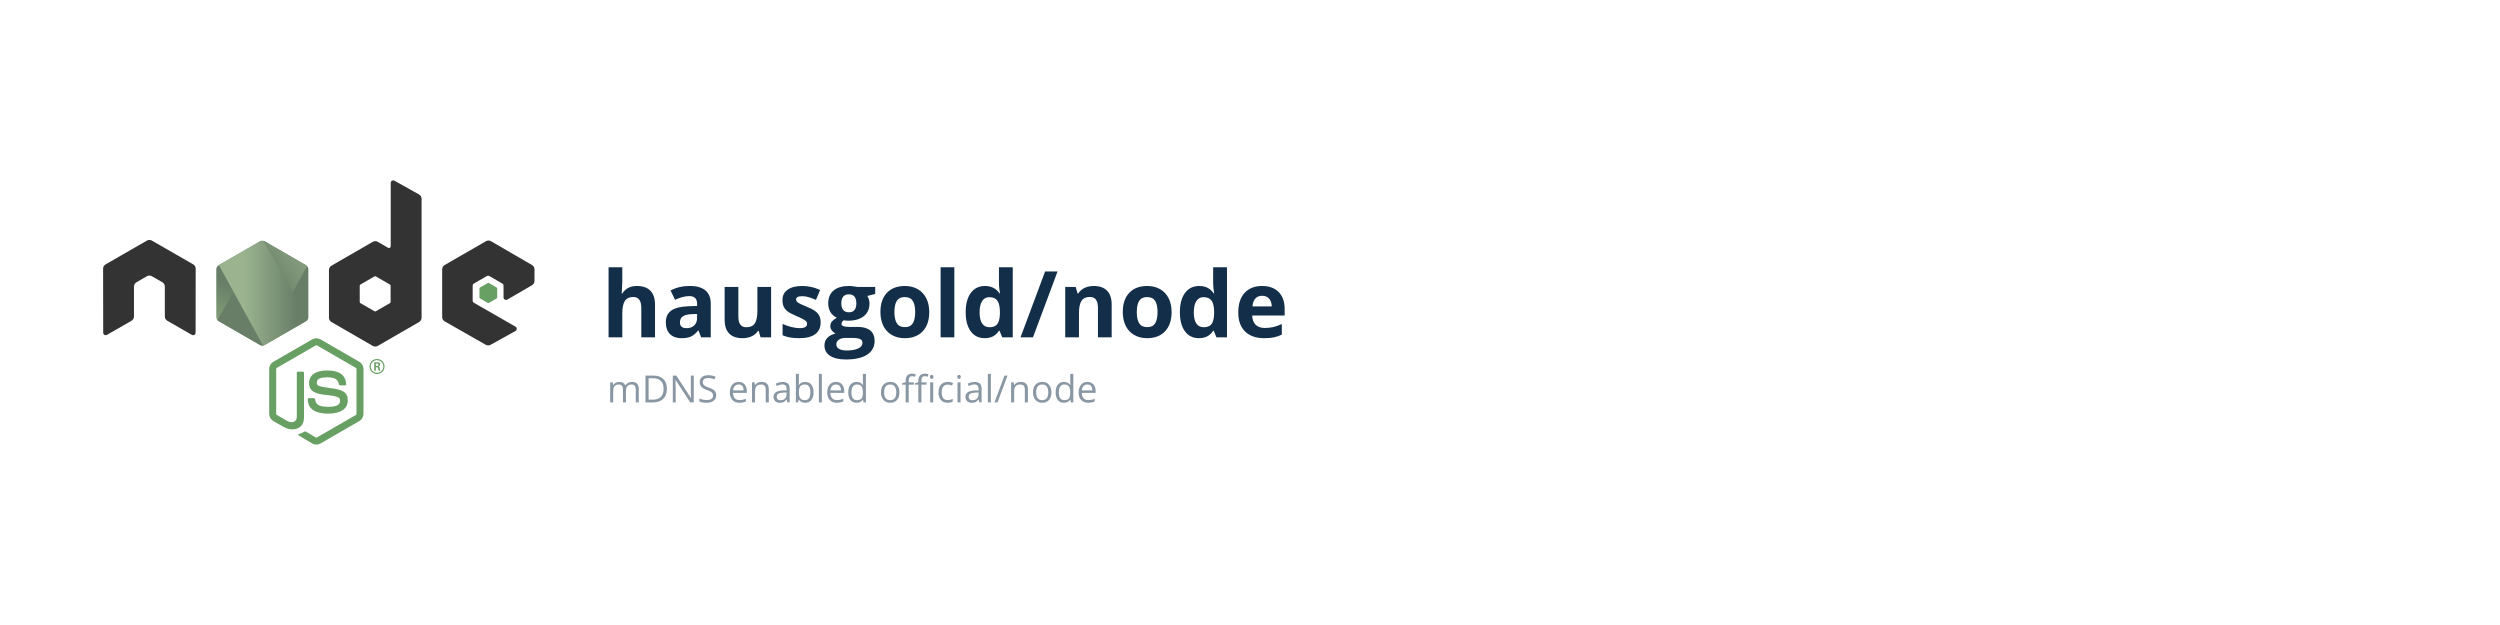
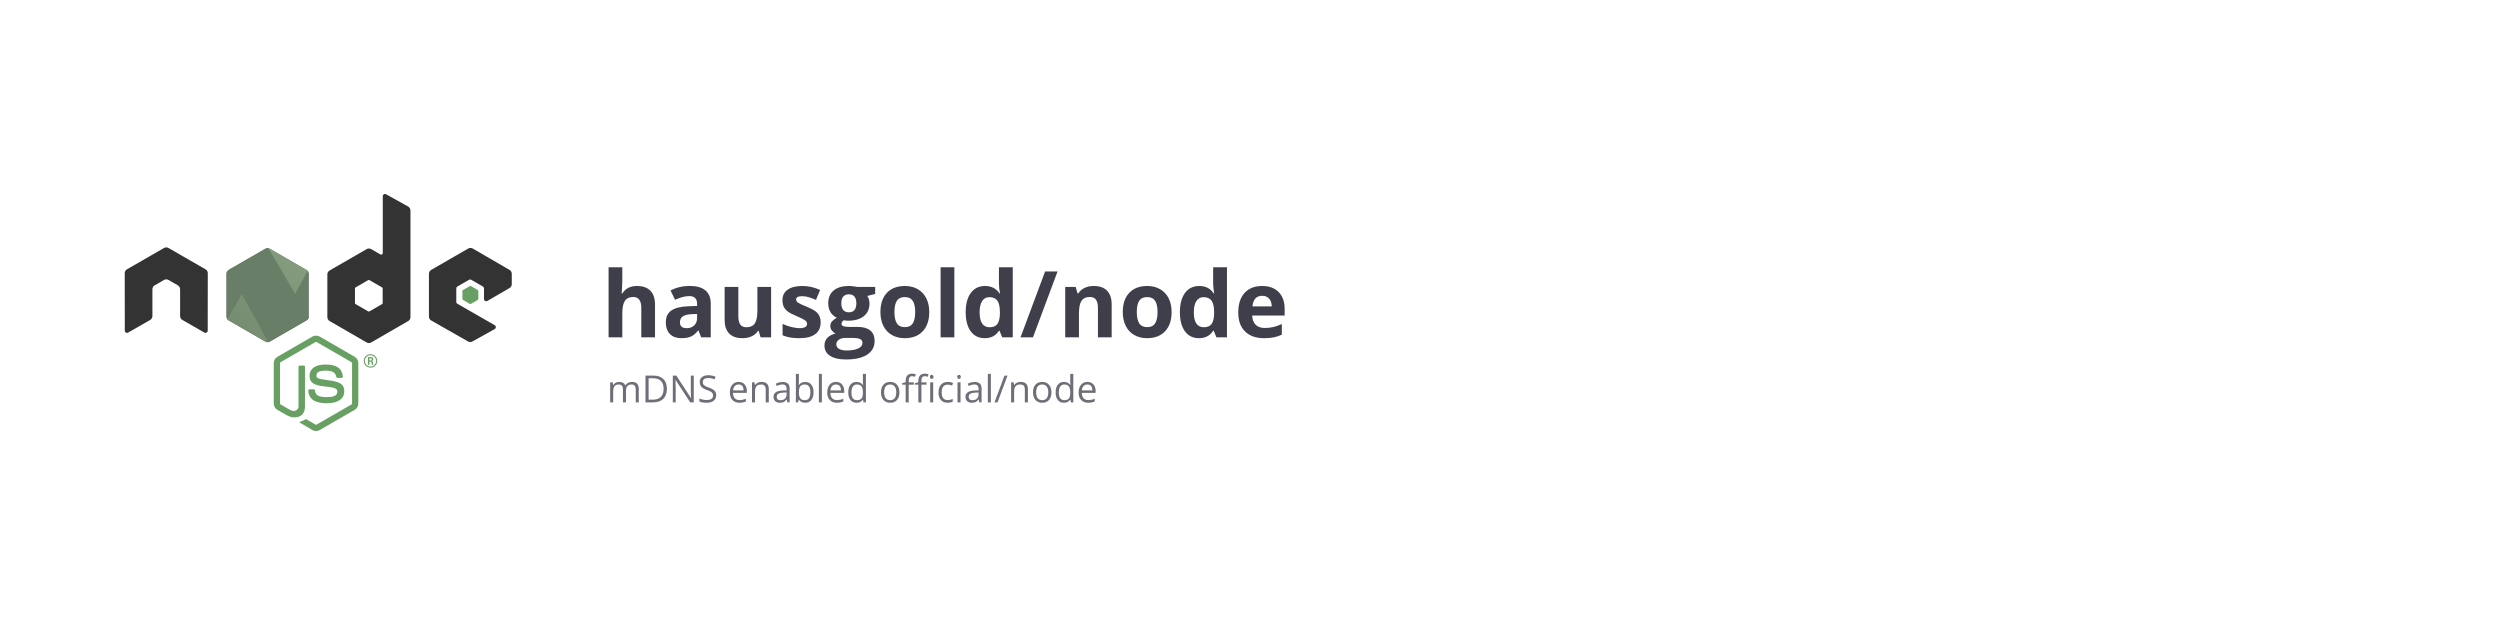
- <svg xmlns="http://www.w3.org/2000/svg" version="1.1" id="Ebene_1" x="0px" y="0px" viewBox="0 0 800 200" xml:space="preserve" width="800" height="200">
-   <defs id="defs31">
+ <svg xmlns="http://www.w3.org/2000/svg" id="hg-readme-banner-v2" viewBox="0 0 800 200" width="800" height="200" version="1.1" xml:space="preserve">
+   <defs id="defs2">
+     <linearGradient id="a" x1="112.46" y1="309.13" x2="314.5" y2="309.13" gradientUnits="userSpaceOnUse" gradientTransform="translate(-33.985 -122.816)">
+       <stop offset="0" stop-color="#1992f4" id="stop1" />
+       <stop offset="1" stop-color="#2b8af6" id="stop2" />
+     </linearGradient>
    <clipPath clipPathUnits="userSpaceOnUse" id="clipPath18">
      <path d="M 0,600 H 600 V 0 H 0 Z" id="path16" />
    </clipPath>
    <clipPath clipPathUnits="userSpaceOnUse" id="clipPath54">
      <path d="m 239.032,373.393 -42.134,-24.315 c -1.576,-0.909 -2.545,-2.588 -2.545,-4.407 v 0 -48.666 c 0,-1.818 0.969,-3.497 2.544,-4.408 v 0 l 42.133,-24.334 c 1.576,-0.909 3.516,-0.909 5.091,0 v 0 l 42.124,24.334 c 1.574,0.911 2.543,2.59 2.543,4.408 v 0 48.668 c 0,1.817 -0.969,3.496 -2.545,4.405 v 0 l -42.123,24.315 c -0.787,0.454 -1.666,0.682 -2.544,0.682 v 0 c -0.879,0 -1.757,-0.228 -2.544,-0.682" id="path52" />
    </clipPath>
-     <linearGradient x1="0" y1="0" x2="1" y2="0" gradientUnits="userSpaceOnUse" gradientTransform="matrix(-38.06488,-77.65235,-77.65235,38.06488,258.7017,355.2854)" spreadMethod="pad" id="linearGradient66">
+     <linearGradient x1="0" y1="0" x2="1" y2="0" gradientUnits="userSpaceOnUse" gradientTransform="matrix(-181.2701,-369.791,-369.791,181.2701,-4.90283,607.756)" spreadMethod="pad" id="linearGradient66">
      <stop style="stop-opacity:1;stop-color:#687e67" offset="0" id="stop60" />
      <stop style="stop-opacity:1;stop-color:#687e67" offset="0.529" id="stop62" />
      <stop style="stop-opacity:1;stop-color:#83a178" offset="1" id="stop64" />
    </linearGradient>
    <clipPath clipPathUnits="userSpaceOnUse" id="clipPath76">
      <path d="m 195.4,292.914 c 0.401,-0.525 0.906,-0.975 1.497,-1.317 v 0 l 36.143,-20.874 6.017,-3.46 c 0.9,-0.519 1.927,-0.739 2.936,-0.665 v 0 c 0.337,0.028 0.673,0.09 1.001,0.185 v 0 l 44.43,81.357 c -0.34,0.365 -0.736,0.682 -1.181,0.938 v 0 l -27.588,15.925 -14.579,8.39 c -0.417,0.24 -0.864,0.413 -1.323,0.526 v 0 z" id="path74" />
    </clipPath>
-     <linearGradient x1="0" y1="0" x2="1" y2="0" gradientUnits="userSpaceOnUse" gradientTransform="matrix(106.8072,78.9149,78.9149,-106.8072,235.1577,314.6466)" spreadMethod="pad" id="linearGradient92">
+     <linearGradient x1="0" y1="0" x2="1" y2="0" gradientUnits="userSpaceOnUse" gradientTransform="matrix(508.6306,375.8034,375.8034,-508.6306,-117.0226,414.2284)" spreadMethod="pad" id="linearGradient92">
      <stop style="stop-opacity:1;stop-color:#687e67" offset="0" id="stop82" />
      <stop style="stop-opacity:1;stop-color:#687e67" offset="0.138" id="stop84" />
      <stop style="stop-opacity:1;stop-color:#9bb48f" offset="0.697" id="stop86" />
      <stop style="stop-opacity:1;stop-color:#9bb48f" offset="0.908" id="stop88" />
      <stop style="stop-opacity:1;stop-color:#9bb48f" offset="1" id="stop90" />
    </linearGradient>
    <clipPath clipPathUnits="userSpaceOnUse" id="clipPath102">
      <path d="m 239.032,373.393 -42.134,-24.315 c -1.575,-0.909 -2.545,-2.588 -2.545,-4.407 v -48.666 c 0,-1.818 0.97,-3.497 2.544,-4.408 l 42.133,-24.334 c 1.576,-0.909 3.516,-0.909 5.091,0 l 42.124,24.334 c 1.574,0.911 2.543,2.59 2.543,4.408 v 48.668 c 0,1.817 -0.969,3.496 -2.545,4.405 l -42.123,24.315 c -0.787,0.454 -1.666,0.682 -2.544,0.682 -0.879,0 -1.757,-0.228 -2.544,-0.682" id="path100" />
    </clipPath>
    <clipPath clipPathUnits="userSpaceOnUse" id="clipPath110">
      <path d="M 237.627,382.331 237.047,382 h 0.774 z" id="path108" />
    </clipPath>
-     <linearGradient x1="0" y1="0" x2="1" y2="0" gradientUnits="userSpaceOnUse" gradientTransform="matrix(97.41699,0,0,-97.41699,192.8623,382.1657)" spreadMethod="pad" id="linearGradient126">
+     <linearGradient x1="0" y1="0" x2="1" y2="0" gradientUnits="userSpaceOnUse" gradientTransform="matrix(463.9129,0,0,-463.9129,-318.4389,735.7634)" spreadMethod="pad" id="linearGradient126">
      <stop style="stop-opacity:1;stop-color:#9bb48f" offset="0" id="stop116" />
      <stop style="stop-opacity:1;stop-color:#9bb48f" offset="0.092" id="stop118" />
      <stop style="stop-opacity:1;stop-color:#9bb48f" offset="0.303" id="stop120" />
      <stop style="stop-opacity:1;stop-color:#687e67" offset="0.862" id="stop122" />
      <stop style="stop-opacity:1;stop-color:#687e67" offset="1" id="stop124" />
    </linearGradient>
    <clipPath clipPathUnits="userSpaceOnUse" id="clipPath136">
      <path d="m 241.065,374.048 c -0.705,-0.07 -1.398,-0.289 -2.033,-0.655 v 0 l -42.014,-24.245 45.293,-82.513 c 0.628,0.091 1.243,0.301 1.81,0.628 v 0 l 42.124,24.334 c 1.301,0.753 2.189,2.031 2.458,3.477 v 0 l -46.178,78.89 c -0.341,0.068 -0.688,0.102 -1.035,0.102 v 0 c -0.142,0 -0.284,-0.006 -0.425,-0.018" id="path134" />
    </clipPath>
-     <linearGradient x1="0" y1="0" x2="1" y2="0" gradientUnits="userSpaceOnUse" gradientTransform="matrix(97.41699,0,0,-97.41699,192.8623,320.3485)" spreadMethod="pad" id="linearGradient152">
+     <linearGradient x1="0" y1="0" x2="1" y2="0" gradientUnits="userSpaceOnUse" gradientTransform="matrix(463.9129,0,0,-463.9129,-318.4389,441.3816)" spreadMethod="pad" id="linearGradient152">
      <stop style="stop-opacity:1;stop-color:#9bb48f" offset="0" id="stop142" />
      <stop style="stop-opacity:1;stop-color:#9bb48f" offset="0.092" id="stop144" />
      <stop style="stop-opacity:1;stop-color:#9bb48f" offset="0.303" id="stop146" />
      <stop style="stop-opacity:1;stop-color:#687e67" offset="0.862" id="stop148" />
      <stop style="stop-opacity:1;stop-color:#687e67" offset="1" id="stop150" />
    </linearGradient>
    <clipPath clipPathUnits="userSpaceOnUse" id="clipPath162">
      <path d="m 239.032,373.393 -42.134,-24.315 c -1.575,-0.909 -2.545,-2.588 -2.545,-4.407 v -48.666 c 0,-1.818 0.97,-3.497 2.544,-4.408 l 42.133,-24.334 c 1.576,-0.909 3.516,-0.909 5.091,0 l 42.124,24.334 c 1.574,0.911 2.543,2.59 2.543,4.408 v 48.668 c 0,1.817 -0.969,3.496 -2.545,4.405 l -42.123,24.315 c -0.787,0.454 -1.666,0.682 -2.544,0.682 -0.879,0 -1.757,-0.228 -2.544,-0.682" id="path160" />
    </clipPath>
    <clipPath clipPathUnits="userSpaceOnUse" id="clipPath170">
      <path d="M 290.279,292.38 290,292.857 v -0.639 z" id="path168" />
    </clipPath>
-     <linearGradient x1="0" y1="0" x2="1" y2="0" gradientUnits="userSpaceOnUse" gradientTransform="matrix(97.41699,0,0,-97.41699,192.8623,292.5379)" spreadMethod="pad" id="linearGradient186">
+     <linearGradient x1="0" y1="0" x2="1" y2="0" gradientUnits="userSpaceOnUse" gradientTransform="matrix(463.9129,0,0,-463.9129,-318.4389,308.9437)" spreadMethod="pad" id="linearGradient186">
      <stop style="stop-opacity:1;stop-color:#9bb48f" offset="0" id="stop176" />
      <stop style="stop-opacity:1;stop-color:#9bb48f" offset="0.092" id="stop178" />
      <stop style="stop-opacity:1;stop-color:#9bb48f" offset="0.303" id="stop180" />
      <stop style="stop-opacity:1;stop-color:#687e67" offset="0.862" id="stop182" />
      <stop style="stop-opacity:1;stop-color:#687e67" offset="1" id="stop184" />
    </linearGradient>
    <clipPath clipPathUnits="userSpaceOnUse" id="clipPath196">
      <path d="m 239.032,373.393 -42.134,-24.315 c -1.575,-0.909 -2.545,-2.588 -2.545,-4.407 v -48.666 c 0,-1.818 0.97,-3.497 2.544,-4.408 l 42.133,-24.334 c 1.576,-0.909 3.516,-0.909 5.091,0 l 42.124,24.334 c 1.574,0.911 2.543,2.59 2.543,4.408 v 48.668 c 0,1.817 -0.969,3.496 -2.545,4.405 l -42.123,24.315 c -0.787,0.454 -1.666,0.682 -2.544,0.682 -0.879,0 -1.757,-0.228 -2.544,-0.682" id="path194" />
    </clipPath>
    <clipPath clipPathUnits="userSpaceOnUse" id="clipPath204">
      <path d="m 286.351,291.597 -42.177,-24.333 c -0.58,-0.335 -1.213,-0.545 -1.861,-0.633 l 0.84,-1.53 46.847,27.117 v 0.639 l -1.158,1.979 c -0.347,-1.348 -1.263,-2.528 -2.491,-3.239" id="path202" />
    </clipPath>
-     <linearGradient x1="0" y1="0" x2="1" y2="0" gradientUnits="userSpaceOnUse" gradientTransform="matrix(97.41699,0,0,-97.41699,192.8623,279.9682)" spreadMethod="pad" id="linearGradient220">
+     <linearGradient x1="0" y1="0" x2="1" y2="0" gradientUnits="userSpaceOnUse" gradientTransform="matrix(463.9129,0,0,-463.9129,-318.4389,249.0852)" spreadMethod="pad" id="linearGradient220">
      <stop style="stop-opacity:1;stop-color:#9bb48f" offset="0" id="stop210" />
      <stop style="stop-opacity:1;stop-color:#9bb48f" offset="0.092" id="stop212" />
      <stop style="stop-opacity:1;stop-color:#9bb48f" offset="0.303" id="stop214" />
      <stop style="stop-opacity:1;stop-color:#687e67" offset="0.862" id="stop216" />
      <stop style="stop-opacity:1;stop-color:#687e67" offset="1" id="stop218" />
    </linearGradient>
    <clipPath clipPathUnits="userSpaceOnUse" id="clipPath230">
      <path d="m 239.032,373.393 -42.134,-24.315 c -1.575,-0.909 -2.545,-2.588 -2.545,-4.407 v -48.666 c 0,-1.818 0.97,-3.497 2.544,-4.408 l 42.133,-24.334 c 1.576,-0.909 3.516,-0.909 5.091,0 l 42.124,24.334 c 1.574,0.911 2.543,2.59 2.543,4.408 v 48.668 c 0,1.817 -0.969,3.496 -2.545,4.405 l -42.123,24.315 c -0.787,0.454 -1.666,0.682 -2.544,0.682 -0.879,0 -1.757,-0.228 -2.544,-0.682" id="path228" />
    </clipPath>
    <clipPath clipPathUnits="userSpaceOnUse" id="clipPath238">
      <path d="m 286.351,291.597 -42.177,-24.333 c -0.58,-0.335 -1.213,-0.545 -1.861,-0.633 l 0.84,-1.53 46.847,27.117 v 0.639 l -1.158,1.979 c -0.347,-1.348 -1.263,-2.528 -2.491,-3.239" id="path236" />
    </clipPath>
-     <linearGradient x1="0" y1="0" x2="1" y2="0" gradientUnits="userSpaceOnUse" gradientTransform="matrix(-60.0806,-122.5644,-122.5644,60.0806,304.4718,357.5876)" spreadMethod="pad" id="linearGradient250">
+     <linearGradient x1="0" y1="0" x2="1" y2="0" gradientUnits="userSpaceOnUse" gradientTransform="matrix(-286.112,-583.6684,-583.6684,286.112,213.0605,618.7195)" spreadMethod="pad" id="linearGradient250">
      <stop style="stop-opacity:1;stop-color:#687e67" offset="0" id="stop244" />
      <stop style="stop-opacity:1;stop-color:#687e67" offset="0.529" id="stop246" />
      <stop style="stop-opacity:1;stop-color:#83a178" offset="1" id="stop248" />
    </linearGradient>
  </defs>
-   <style type="text/css" id="style2">
-     .st0{fill-rule:evenodd;clip-rule:evenodd;fill:#E73E11;}
-     .st1{fill-rule:evenodd;clip-rule:evenodd;fill:#0371B9;}
-     .st2{fill:#132E48;}
-     .st3{font-family:'OpenSans-Bold';}
-     .st4{font-size:29.517px;}
-     .st5{fill-rule:evenodd;clip-rule:evenodd;fill:none;}
-     .st6{opacity:0.5;fill:#132E48;}
-     .st7{font-family:'OpenSans';}
-     .st8{font-size:12px;}
- </style>
-   <text class="st2 st3 st4" id="text10" style="font-style:normal;font-variant:normal;font-weight:bold;font-stretch:normal;font-size:29.517px;font-family:'Open Sans', sans-serif;-inkscape-font-specification:'OpenSans-Bold, Bold';font-variant-ligatures:normal;font-variant-caps:normal;font-variant-numeric:normal;font-feature-settings:normal;text-align:start;writing-mode:lr-tb;text-anchor:start;fill:#132e48" x="192.432" y="107.939">hausgold/node</text>
-   <rect x="194.24" y="119.6" class="st5" width="314.5" height="24" id="rect12" style="clip-rule:evenodd;fill:none;fill-rule:evenodd" />
-   <text class="st6 st7 st8" id="text14" style="font-style:normal;font-variant:normal;font-weight:normal;font-stretch:normal;font-size:12px;font-family:'Open Sans', sans-serif;-inkscape-font-specification:'Open Sans, sans-serif, Normal';font-variant-ligatures:normal;font-variant-caps:normal;font-variant-numeric:normal;font-feature-settings:normal;text-align:start;writing-mode:lr-tb;text-anchor:start;opacity:0.5;fill:#132e48" x="194.217" y="128.757">mDNS enabled official/node</text>
-   <g transform="matrix(0.4748693,0,0,-0.4748693,-356.7556,185.3139)" id="g96" style="stroke-width:2.808">
-     <g id="g98" clip-path="url(#clipPath102)" style="stroke-width:2.808">
-       <g id="g104" style="stroke-width:2.808">
-         <g id="g106" clip-path="url(#clipPath110)" style="stroke-width:2.808">
-           <g id="g112" style="stroke-width:2.808">
-             <g id="g114" style="stroke-width:2.808">
-               <path d="M 237.627,382.331 237.047,382 h 0.774 z" style="fill:url(#linearGradient126);stroke:none;stroke-width:2.808" id="path128" />
-             </g>
+   <style id="style2">.st3{font-family:'OpenSans-Bold'}.st4{font-size:29.517px}.st5{fill-rule:evenodd;clip-rule:evenodd;fill:none}.st7{font-family:'OpenSans'}.st8{font-size:12px}@media (prefers-color-scheme:dark){text{fill:#f0f6fc!important}}</style>
+   <text y="107.939" x="192.432" style="font-family:'Open Sans', sans-serif;-inkscape-font-specification:'OpenSans-Bold, Bold';font-variant-ligatures:normal;font-variant-caps:normal;font-variant-numeric:normal;font-feature-settings:normal;text-align:start" class="st3 st4" font-weight="700" font-size="29.517" font-family="'Open Sans',sans-serif" fill="#3f3e4b" id="text2">hausgold/node</text>
+   <path class="st5" clip-rule="evenodd" fill="none" fill-rule="evenodd" d="M194.24 119.6h314.5v24h-314.5z" id="path2" />
+   <text y="128.757" x="194.217" style="font-family:'Open Sans', sans-serif;-inkscape-font-specification:'Open Sans, sans-serif, Normal';font-variant-ligatures:normal;font-variant-caps:normal;font-variant-numeric:normal;font-feature-settings:normal;text-align:start" class="st7 st8" font-weight="400" font-size="12" font-family="'Open Sans',sans-serif" opacity=".75" fill="#3f3e4b" id="text3">mDNS enabled official/node</text>
+   <g id="g10" transform="matrix(0.2799864,0,0,-0.2799864,17.98644,184.142)" style="stroke-width:4.762">
+     <g id="g12" style="stroke-width:4.762">
+       <g id="g14" clip-path="url(#clipPath18)" style="stroke-width:4.762">
+         <g id="g20" transform="translate(296.9532,165.0556)" style="stroke-width:4.762">
+           <path d="m 0,0 c -1.46,0 -2.912,0.381 -4.19,1.121 l -13.338,7.892 c -1.991,1.114 -1.019,1.509 -0.362,1.738 2.657,0.922 3.195,1.135 6.031,2.743 0.295,0.167 0.687,0.103 0.992,-0.076 L -0.62,7.335 c 0.371,-0.206 0.895,-0.206 1.237,0 l 39.95,23.058 c 0.372,0.212 0.61,0.64 0.61,1.081 v 46.104 c 0,0.451 -0.238,0.872 -0.62,1.101 L 0.624,101.717 c -0.369,0.216 -0.859,0.216 -1.231,0 L -40.53,78.672 c -0.388,-0.222 -0.634,-0.657 -0.634,-1.094 V 31.474 c 0,-0.441 0.246,-0.859 0.63,-1.068 l 10.944,-6.323 c 5.938,-2.969 9.574,0.528 9.574,4.041 v 45.519 c 0,0.644 0.517,1.151 1.161,1.151 h 5.065 c 0.634,0 1.158,-0.507 1.158,-1.151 V 28.124 c 0,-7.925 -4.316,-12.47 -11.829,-12.47 -2.309,0 -4.127,0 -9.202,2.501 l -10.476,6.031 c -2.588,1.496 -4.19,4.293 -4.19,7.288 v 46.104 c 0,2.995 1.602,5.792 4.19,7.281 l 39.949,23.085 c 2.528,1.429 5.888,1.429 8.396,0 L 44.153,84.859 c 2.587,-1.496 4.196,-4.286 4.196,-7.281 V 31.474 c 0,-2.995 -1.609,-5.782 -4.196,-7.288 L 4.206,1.121 C 2.929,0.381 1.48,0 0,0" style="fill:#689f63;fill-opacity:1;fill-rule:nonzero;stroke:none;stroke-width:4.762" id="path22" />
+         </g>
+         <g id="g24" transform="translate(309.2934,196.8184)" style="stroke-width:4.762">
+           <path d="m 0,0 c -17.482,0 -21.144,8.024 -21.144,14.755 0,0.64 0.514,1.151 1.154,1.151 h 5.165 c 0.577,0 1.058,-0.415 1.148,-0.978 0.78,-5.258 3.105,-7.912 13.677,-7.912 8.416,0 11.999,1.904 11.999,6.369 0,2.574 -1.016,4.485 -14.095,5.766 -10.931,1.081 -17.692,3.496 -17.692,12.24 0,8.061 6.794,12.868 18.186,12.868 12.798,0 19.131,-4.442 19.933,-13.972 0.03,-0.329 -0.086,-0.644 -0.305,-0.889 -0.219,-0.229 -0.524,-0.369 -0.846,-0.369 h -5.185 c -0.537,0 -1.012,0.382 -1.121,0.903 -1.244,5.533 -4.269,7.301 -12.476,7.301 -9.189,0 -10.257,-3.201 -10.257,-5.6 0,-2.906 1.26,-3.751 13.667,-5.393 C 14.085,24.617 19.917,22.319 19.917,13.69 19.917,4.986 12.659,0 0,0" style="fill:#689f63;fill-opacity:1;fill-rule:nonzero;stroke:none;stroke-width:4.762" id="path26" />
+         </g>
+         <g id="g28" transform="translate(357.9388,245.6999)" style="stroke-width:4.762">
+           <path d="m 0,0 h 1.343 c 1.098,0 1.304,0.773 1.304,1.221 0,1.183 -0.816,1.183 -1.264,1.183 H 0 Z m -1.632,3.789 h 2.975 c 1.019,0 3.016,0 3.016,-2.283 0,-1.589 -1.019,-1.914 -1.632,-2.118 1.184,-0.081 1.264,-0.856 1.426,-1.955 0.083,-0.692 0.206,-1.875 0.448,-2.281 H 2.77 C 2.727,-4.442 2.441,-2.241 2.441,-2.12 2.322,-1.63 2.156,-1.387 1.546,-1.387 H 0.04 v -3.461 h -1.672 z m -3.563,-4.298 c 0,-3.586 2.893,-6.479 6.436,-6.479 3.586,0 6.478,2.954 6.478,6.479 0,3.584 -2.932,6.436 -6.478,6.436 -3.503,0 -6.436,-2.81 -6.436,-6.436 M 8.96,-0.531 c 0,-4.236 -3.464,-7.699 -7.699,-7.699 -4.197,0 -7.7,3.422 -7.7,7.699 0,4.359 3.586,7.701 7.7,7.701 4.156,0 7.699,-3.342 7.699,-7.701" style="fill:#689f63;fill-opacity:1;fill-rule:nonzero;stroke:none;stroke-width:4.762" id="path30" />
+         </g>
+         <g id="g32" transform="translate(173.2428,345.4329)" style="stroke-width:4.762">
+           <path d="M 0,0 C 0,1.841 -0.969,3.533 -2.558,4.445 L -44.913,28.82 c -0.716,0.422 -1.519,0.641 -2.331,0.674 h -0.438 c -0.81,-0.033 -1.612,-0.252 -2.339,-0.674 L -92.376,4.445 C -93.955,3.533 -94.937,1.841 -94.937,0 l 0.093,-65.635 c 0,-0.913 0.474,-1.762 1.277,-2.21 0.786,-0.471 1.758,-0.471 2.541,0 l 25.172,14.414 c 1.592,0.945 2.561,2.614 2.561,4.439 v 30.664 c 0,1.828 0.968,3.52 2.554,4.429 l 10.718,6.173 c 0.799,0.461 1.672,0.687 2.564,0.687 0.873,0 1.768,-0.226 2.544,-0.687 l 10.715,-6.173 c 1.586,-0.909 2.558,-2.601 2.558,-4.429 v -30.664 c 0,-1.825 0.982,-3.504 2.564,-4.439 l 25.165,-14.414 c 0.789,-0.471 1.775,-0.471 2.557,0 0.78,0.448 1.271,1.297 1.271,2.21 z" style="fill:#333333;fill-opacity:1;fill-rule:evenodd;stroke:none;stroke-width:4.762" id="path34" />
+         </g>
+         <g id="g36" transform="translate(373.1093,311.2569)" style="stroke-width:4.762">
+           <path d="m 0,0 c 0,-0.456 -0.244,-0.879 -0.64,-1.106 l -14.548,-8.386 c -0.395,-0.227 -0.882,-0.227 -1.277,0 l -14.548,8.386 c -0.397,0.227 -0.64,0.65 -0.64,1.106 v 16.799 c 0,0.456 0.243,0.879 0.639,1.108 l 14.547,8.402 c 0.397,0.229 0.884,0.229 1.281,0 L -0.639,17.907 C -0.244,17.678 0,17.255 0,16.799 Z m 3.931,124.403 c -0.793,0.44 -1.76,0.431 -2.543,-0.029 -0.781,-0.459 -1.262,-1.299 -1.262,-2.206 v -65 c 0,-0.639 -0.342,-1.231 -0.894,-1.551 -0.554,-0.32 -1.237,-0.32 -1.791,0 l -10.609,6.112 c -1.582,0.913 -3.529,0.911 -5.112,-10e-4 L -60.651,37.275 c -1.584,-0.914 -2.559,-2.603 -2.559,-4.431 v -48.916 c 0,-1.828 0.975,-3.516 2.557,-4.432 l 42.37,-24.471 c 1.584,-0.914 3.534,-0.914 5.118,0 l 42.377,24.471 c 1.582,0.916 2.558,2.604 2.558,4.432 v 121.936 c 0,1.854 -1.004,3.564 -2.624,4.468 z" style="fill:#333333;fill-opacity:1;fill-rule:evenodd;stroke:none;stroke-width:4.762" id="path38" />
+         </g>
+         <g id="g40" transform="translate(518.131,328.495)" style="stroke-width:4.762">
+           <path d="m 0,0 c 1.576,0.915 2.546,2.601 2.546,4.424 v 11.854 c 0,1.823 -0.97,3.51 -2.548,4.425 l -42.099,24.443 c -1.584,0.921 -3.539,0.922 -5.127,0.007 L -89.584,20.7 c -1.583,-0.914 -2.558,-2.602 -2.558,-4.43 v -48.903 c 0,-1.84 0.987,-3.537 2.584,-4.446 l 42.093,-23.985 c 1.552,-0.886 3.455,-0.896 5.017,-0.028 l 25.46,14.151 c 0.808,0.45 1.311,1.297 1.316,2.219 0.006,0.923 -0.485,1.777 -1.284,2.236 l -42.625,24.465 c -0.796,0.456 -1.286,1.304 -1.286,2.219 v 15.326 c 0,0.914 0.488,1.76 1.281,2.216 l 13.266,7.648 c 0.789,0.456 1.764,0.456 2.554,0 L -30.494,1.74 c 0.793,-0.456 1.28,-1.302 1.28,-2.216 v -12.058 c 0,-0.916 0.49,-1.762 1.283,-2.218 0.793,-0.458 1.77,-0.454 2.561,0.005 z" style="fill:#333333;fill-opacity:1;fill-rule:evenodd;stroke:none;stroke-width:4.762" id="path42" />
+         </g>
+         <g id="g44" transform="translate(472.8422,330.7856)" style="stroke-width:4.762">
+           <path d="m 0,0 c 0.304,0.176 0.678,0.176 0.982,0 l 8.13,-4.69 c 0.304,-0.176 0.491,-0.5 0.491,-0.851 v -9.388 c 0,-0.352 -0.187,-0.675 -0.491,-0.851 l -8.13,-4.691 c -0.304,-0.176 -0.678,-0.176 -0.982,0 l -8.124,4.691 c -0.304,0.176 -0.491,0.499 -0.491,0.851 v 9.388 c 0,0.351 0.187,0.675 0.491,0.851 z" style="fill:#689f63;fill-opacity:1;fill-rule:evenodd;stroke:none;stroke-width:4.762" id="path46" />
+         </g>
+       </g>
+     </g>
+     <g id="g48" style="stroke-width:4.762">
+       <g id="g50" clip-path="url(#clipPath54)" style="stroke-width:4.762">
+         <g id="g56" style="stroke-width:4.762">
+           <g id="g58" style="stroke-width:4.762">
+             <path d="m 239.032,373.393 -42.134,-24.315 c -1.576,-0.909 -2.545,-2.588 -2.545,-4.407 v 0 -48.666 c 0,-1.818 0.969,-3.497 2.544,-4.408 v 0 l 42.133,-24.334 c 1.576,-0.909 3.516,-0.909 5.091,0 v 0 l 42.124,24.334 c 1.574,0.911 2.543,2.59 2.543,4.408 v 0 48.668 c 0,1.817 -0.969,3.496 -2.545,4.405 v 0 l -42.123,24.315 c -0.787,0.454 -1.666,0.682 -2.544,0.682 v 0 c -0.879,0 -1.757,-0.228 -2.544,-0.682" style="fill:url(#linearGradient66);stroke:none;stroke-width:4.762" id="path68" />
          </g>
        </g>
      </g>
    </g>
-   </g>
-   <g transform="matrix(0.4748693,0,0,-0.4748693,-356.7556,185.3139)" id="g156" style="stroke-width:2.808">
-     <g id="g158" clip-path="url(#clipPath162)" style="stroke-width:2.808">
-       <g id="g164" style="stroke-width:2.808">
-         <g id="g166" clip-path="url(#clipPath170)" style="stroke-width:2.808">
-           <g id="g172" style="stroke-width:2.808">
-             <g id="g174" style="stroke-width:2.808">
-               <path d="M 290.279,292.38 290,292.857 v -0.639 z" style="fill:url(#linearGradient186);stroke:none;stroke-width:2.808" id="path188" />
-             </g>
+     <g id="g70" style="stroke-width:4.762">
+       <g id="g72" clip-path="url(#clipPath76)" style="stroke-width:4.762">
+         <g id="g78" style="stroke-width:4.762">
+           <g id="g80" style="stroke-width:4.762">
+             <path d="m 195.4,292.914 c 0.401,-0.525 0.906,-0.975 1.497,-1.317 v 0 l 36.143,-20.874 6.017,-3.46 c 0.9,-0.519 1.927,-0.739 2.936,-0.665 v 0 c 0.337,0.028 0.673,0.09 1.001,0.185 v 0 l 44.43,81.357 c -0.34,0.365 -0.736,0.682 -1.181,0.938 v 0 l -27.588,15.925 -14.579,8.39 c -0.417,0.24 -0.864,0.413 -1.323,0.526 v 0 z" style="fill:url(#linearGradient92);stroke:none;stroke-width:4.762" id="path94" />
          </g>
        </g>
      </g>
    </g>
-   </g>
-   <g id="g1117" transform="matrix(0.6571433,0,0,0.6571433,242.9993,72.00141)" style="stroke-width:1.522">
-     <g style="stroke-width:4.273" id="g12" transform="matrix(0.4748693,0,0,-0.4748693,-356.7556,185.3139)">
-       <g style="stroke-width:4.273" clip-path="url(#clipPath18)" id="g14">
-         <g style="stroke-width:4.273" transform="translate(296.9532,165.0556)" id="g20">
-           <path id="path22" style="fill:#689f63;fill-opacity:1;fill-rule:nonzero;stroke:none;stroke-width:4.273" d="m 0,0 c -1.46,0 -2.912,0.381 -4.19,1.121 l -13.338,7.892 c -1.991,1.114 -1.019,1.509 -0.362,1.738 2.657,0.922 3.195,1.135 6.031,2.743 0.295,0.167 0.687,0.103 0.992,-0.076 L -0.62,7.335 c 0.371,-0.206 0.895,-0.206 1.237,0 l 39.95,23.058 c 0.372,0.212 0.61,0.64 0.61,1.081 v 46.104 c 0,0.451 -0.238,0.872 -0.62,1.101 L 0.624,101.717 c -0.369,0.216 -0.859,0.216 -1.231,0 L -40.53,78.672 c -0.388,-0.222 -0.634,-0.657 -0.634,-1.094 V 31.474 c 0,-0.441 0.246,-0.859 0.63,-1.068 l 10.944,-6.323 c 5.938,-2.969 9.574,0.528 9.574,4.041 v 45.519 c 0,0.644 0.517,1.151 1.161,1.151 h 5.065 c 0.634,0 1.158,-0.507 1.158,-1.151 V 28.124 c 0,-7.925 -4.316,-12.47 -11.829,-12.47 -2.309,0 -4.127,0 -9.202,2.501 l -10.476,6.031 c -2.588,1.496 -4.19,4.293 -4.19,7.288 v 46.104 c 0,2.995 1.602,5.792 4.19,7.281 l 39.949,23.085 c 2.528,1.429 5.888,1.429 8.396,0 L 44.153,84.859 c 2.587,-1.496 4.196,-4.286 4.196,-7.281 V 31.474 c 0,-2.995 -1.609,-5.782 -4.196,-7.288 L 4.206,1.121 C 2.929,0.381 1.48,0 0,0" />
-         </g>
-         <g style="stroke-width:4.273" transform="translate(309.2934,196.8184)" id="g24">
-           <path id="path26" style="fill:#689f63;fill-opacity:1;fill-rule:nonzero;stroke:none;stroke-width:4.273" d="m 0,0 c -17.482,0 -21.144,8.024 -21.144,14.755 0,0.64 0.514,1.151 1.154,1.151 h 5.165 c 0.577,0 1.058,-0.415 1.148,-0.978 0.78,-5.258 3.105,-7.912 13.677,-7.912 8.416,0 11.999,1.904 11.999,6.369 0,2.574 -1.016,4.485 -14.095,5.766 -10.931,1.081 -17.692,3.496 -17.692,12.24 0,8.061 6.794,12.868 18.186,12.868 12.798,0 19.131,-4.442 19.933,-13.972 0.03,-0.329 -0.086,-0.644 -0.305,-0.889 -0.219,-0.229 -0.524,-0.369 -0.846,-0.369 h -5.185 c -0.537,0 -1.012,0.382 -1.121,0.903 -1.244,5.533 -4.269,7.301 -12.476,7.301 -9.189,0 -10.257,-3.201 -10.257,-5.6 0,-2.906 1.26,-3.751 13.667,-5.393 C 14.085,24.617 19.917,22.319 19.917,13.69 19.917,4.986 12.659,0 0,0" />
-         </g>
-         <g style="stroke-width:4.273" transform="translate(357.9388,245.6999)" id="g28">
-           <path id="path30" style="fill:#689f63;fill-opacity:1;fill-rule:nonzero;stroke:none;stroke-width:4.273" d="m 0,0 h 1.343 c 1.098,0 1.304,0.773 1.304,1.221 0,1.183 -0.816,1.183 -1.264,1.183 H 0 Z m -1.632,3.789 h 2.975 c 1.019,0 3.016,0 3.016,-2.283 0,-1.589 -1.019,-1.914 -1.632,-2.118 1.184,-0.081 1.264,-0.856 1.426,-1.955 0.083,-0.692 0.206,-1.875 0.448,-2.281 H 2.77 C 2.727,-4.442 2.441,-2.241 2.441,-2.12 2.322,-1.63 2.156,-1.387 1.546,-1.387 H 0.04 v -3.461 h -1.672 z m -3.563,-4.298 c 0,-3.586 2.893,-6.479 6.436,-6.479 3.586,0 6.478,2.954 6.478,6.479 0,3.584 -2.932,6.436 -6.478,6.436 -3.503,0 -6.436,-2.81 -6.436,-6.436 M 8.96,-0.531 c 0,-4.236 -3.464,-7.699 -7.699,-7.699 -4.197,0 -7.7,3.422 -7.7,7.699 0,4.359 3.586,7.701 7.7,7.701 4.156,0 7.699,-3.342 7.699,-7.701" />
-         </g>
-         <g style="stroke-width:4.273" transform="translate(173.2428,345.4329)" id="g32">
-           <path id="path34" style="fill:#333333;fill-opacity:1;fill-rule:evenodd;stroke:none;stroke-width:4.273" d="M 0,0 C 0,1.841 -0.969,3.533 -2.558,4.445 L -44.913,28.82 c -0.716,0.422 -1.519,0.641 -2.331,0.674 h -0.438 c -0.81,-0.033 -1.612,-0.252 -2.339,-0.674 L -92.376,4.445 C -93.955,3.533 -94.937,1.841 -94.937,0 l 0.093,-65.635 c 0,-0.913 0.474,-1.762 1.277,-2.21 0.786,-0.471 1.758,-0.471 2.541,0 l 25.172,14.414 c 1.592,0.945 2.561,2.614 2.561,4.439 v 30.664 c 0,1.828 0.968,3.52 2.554,4.429 l 10.718,6.173 c 0.799,0.461 1.672,0.687 2.564,0.687 0.873,0 1.768,-0.226 2.544,-0.687 l 10.715,-6.173 c 1.586,-0.909 2.558,-2.601 2.558,-4.429 v -30.664 c 0,-1.825 0.982,-3.504 2.564,-4.439 l 25.165,-14.414 c 0.789,-0.471 1.775,-0.471 2.557,0 0.78,0.448 1.271,1.297 1.271,2.21 z" />
-         </g>
-         <g style="stroke-width:4.273" transform="translate(373.1093,311.2569)" id="g36">
-           <path id="path38" style="fill:#333333;fill-opacity:1;fill-rule:evenodd;stroke:none;stroke-width:4.273" d="m 0,0 c 0,-0.456 -0.244,-0.879 -0.64,-1.106 l -14.548,-8.386 c -0.395,-0.227 -0.882,-0.227 -1.277,0 l -14.548,8.386 c -0.397,0.227 -0.64,0.65 -0.64,1.106 v 16.799 c 0,0.456 0.243,0.879 0.639,1.108 l 14.547,8.402 c 0.397,0.229 0.884,0.229 1.281,0 L -0.639,17.907 C -0.244,17.678 0,17.255 0,16.799 Z m 3.931,124.403 c -0.793,0.44 -1.76,0.431 -2.543,-0.029 -0.781,-0.459 -1.262,-1.299 -1.262,-2.206 v -65 c 0,-0.639 -0.342,-1.231 -0.894,-1.551 -0.554,-0.32 -1.237,-0.32 -1.791,0 l -10.609,6.112 c -1.582,0.913 -3.529,0.911 -5.112,-10e-4 L -60.651,37.275 c -1.584,-0.914 -2.559,-2.603 -2.559,-4.431 v -48.916 c 0,-1.828 0.975,-3.516 2.557,-4.432 l 42.37,-24.471 c 1.584,-0.914 3.534,-0.914 5.118,0 l 42.377,24.471 c 1.582,0.916 2.558,2.604 2.558,4.432 v 121.936 c 0,1.854 -1.004,3.564 -2.624,4.468 z" />
-         </g>
-         <g style="stroke-width:4.273" transform="translate(518.131,328.495)" id="g40">
-           <path id="path42" style="fill:#333333;fill-opacity:1;fill-rule:evenodd;stroke:none;stroke-width:4.273" d="m 0,0 c 1.576,0.915 2.546,2.601 2.546,4.424 v 11.854 c 0,1.823 -0.97,3.51 -2.548,4.425 l -42.099,24.443 c -1.584,0.921 -3.539,0.922 -5.127,0.007 L -89.584,20.7 c -1.583,-0.914 -2.558,-2.602 -2.558,-4.43 v -48.903 c 0,-1.84 0.987,-3.537 2.584,-4.446 l 42.093,-23.985 c 1.552,-0.886 3.455,-0.896 5.017,-0.028 l 25.46,14.151 c 0.808,0.45 1.311,1.297 1.316,2.219 0.006,0.923 -0.485,1.777 -1.284,2.236 l -42.625,24.465 c -0.796,0.456 -1.286,1.304 -1.286,2.219 v 15.326 c 0,0.914 0.488,1.76 1.281,2.216 l 13.266,7.648 c 0.789,0.456 1.764,0.456 2.554,0 L -30.494,1.74 c 0.793,-0.456 1.28,-1.302 1.28,-2.216 v -12.058 c 0,-0.916 0.49,-1.762 1.283,-2.218 0.793,-0.458 1.77,-0.454 2.561,0.005 z" />
-         </g>
-         <g style="stroke-width:4.273" transform="translate(472.8422,330.7856)" id="g44">
-           <path id="path46" style="fill:#689f63;fill-opacity:1;fill-rule:evenodd;stroke:none;stroke-width:4.273" d="m 0,0 c 0.304,0.176 0.678,0.176 0.982,0 l 8.13,-4.69 c 0.304,-0.176 0.491,-0.5 0.491,-0.851 v -9.388 c 0,-0.352 -0.187,-0.675 -0.491,-0.851 l -8.13,-4.691 c -0.304,-0.176 -0.678,-0.176 -0.982,0 l -8.124,4.691 c -0.304,0.176 -0.491,0.499 -0.491,0.851 v 9.388 c 0,0.351 0.187,0.675 0.491,0.851 z" />
-         </g>
-       </g>
-     </g>
-     <g style="stroke-width:4.273" id="g48" transform="matrix(0.4748693,0,0,-0.4748693,-356.7556,185.3139)">
-       <g style="stroke-width:4.273" clip-path="url(#clipPath54)" id="g50">
-         <g style="stroke-width:4.273" id="g56">
-           <g style="stroke-width:4.273" id="g58">
-             <path id="path68" style="fill:url(#linearGradient66);stroke:none;stroke-width:4.273" d="m 239.032,373.393 -42.134,-24.315 c -1.576,-0.909 -2.545,-2.588 -2.545,-4.407 v 0 -48.666 c 0,-1.818 0.969,-3.497 2.544,-4.408 v 0 l 42.133,-24.334 c 1.576,-0.909 3.516,-0.909 5.091,0 v 0 l 42.124,24.334 c 1.574,0.911 2.543,2.59 2.543,4.408 v 0 48.668 c 0,1.817 -0.969,3.496 -2.545,4.405 v 0 l -42.123,24.315 c -0.787,0.454 -1.666,0.682 -2.544,0.682 v 0 c -0.879,0 -1.757,-0.228 -2.544,-0.682" />
-           </g>
-         </g>
-       </g>
-     </g>
-     <g style="stroke-width:4.273" id="g70" transform="matrix(0.4748693,0,0,-0.4748693,-356.7556,185.3139)">
-       <g style="stroke-width:4.273" clip-path="url(#clipPath76)" id="g72">
-         <g style="stroke-width:4.273" id="g78">
-           <g style="stroke-width:4.273" id="g80">
-             <path id="path94" style="fill:url(#linearGradient92);stroke:none;stroke-width:4.273" d="m 195.4,292.914 c 0.401,-0.525 0.906,-0.975 1.497,-1.317 v 0 l 36.143,-20.874 6.017,-3.46 c 0.9,-0.519 1.927,-0.739 2.936,-0.665 v 0 c 0.337,0.028 0.673,0.09 1.001,0.185 v 0 l 44.43,81.357 c -0.34,0.365 -0.736,0.682 -1.181,0.938 v 0 l -27.588,15.925 -14.579,8.39 c -0.417,0.24 -0.864,0.413 -1.323,0.526 v 0 z" />
-           </g>
-         </g>
-       </g>
-     </g>
-     <g style="stroke-width:4.273" id="g130" transform="matrix(0.4748693,0,0,-0.4748693,-356.7556,185.3139)">
-       <g style="stroke-width:4.273" clip-path="url(#clipPath136)" id="g132">
-         <g style="stroke-width:4.273" id="g138">
-           <g style="stroke-width:4.273" id="g140">
-             <path id="path154" style="fill:url(#linearGradient152);stroke:none;stroke-width:4.273" d="m 241.065,374.048 c -0.705,-0.07 -1.398,-0.289 -2.033,-0.655 v 0 l -42.014,-24.245 45.293,-82.513 c 0.628,0.091 1.243,0.301 1.81,0.628 v 0 l 42.124,24.334 c 1.301,0.753 2.189,2.031 2.458,3.477 v 0 l -46.178,78.89 c -0.341,0.068 -0.688,0.102 -1.035,0.102 v 0 c -0.142,0 -0.284,-0.006 -0.425,-0.018" />
-           </g>
-         </g>
-       </g>
-     </g>
-     <g style="stroke-width:4.273" id="g190" transform="matrix(0.4748693,0,0,-0.4748693,-356.7556,185.3139)">
-       <g style="stroke-width:4.273" clip-path="url(#clipPath196)" id="g192">
-         <g style="stroke-width:4.273" id="g198">
-           <g style="stroke-width:4.273" clip-path="url(#clipPath204)" id="g200">
-             <g style="stroke-width:4.273" id="g206">
-               <g style="stroke-width:4.273" id="g208">
-                 <path id="path222" style="fill:url(#linearGradient220);stroke:none;stroke-width:4.273" d="m 286.351,291.597 -42.177,-24.333 c -0.58,-0.335 -1.213,-0.545 -1.861,-0.633 l 0.84,-1.53 46.847,27.117 v 0.639 l -1.158,1.979 c -0.347,-1.348 -1.263,-2.528 -2.491,-3.239" />
+     <g id="g96" style="stroke-width:4.762">
+       <g id="g98" clip-path="url(#clipPath102)" style="stroke-width:4.762">
+         <g id="g104" style="stroke-width:4.762">
+           <g id="g106" clip-path="url(#clipPath110)" style="stroke-width:4.762">
+             <g id="g112" style="stroke-width:4.762">
+               <g id="g114" style="stroke-width:4.762">
+                 <path d="M 237.627,382.331 237.047,382 h 0.774 z" style="fill:url(#linearGradient126);stroke:none;stroke-width:4.762" id="path128" />
              </g>
            </g>
          </g>
        </g>
      </g>
    </g>
-     <g style="stroke-width:4.273" id="g224" transform="matrix(0.4748693,0,0,-0.4748693,-356.7556,185.3139)">
-       <g style="stroke-width:4.273" clip-path="url(#clipPath230)" id="g226">
-         <g style="stroke-width:4.273" id="g232">
-           <g style="stroke-width:4.273" clip-path="url(#clipPath238)" id="g234">
-             <g style="stroke-width:4.273" id="g240">
-               <g style="stroke-width:4.273" id="g242">
-                 <path id="path252" style="fill:url(#linearGradient250);stroke:none;stroke-width:4.273" d="m 286.351,291.597 -42.177,-24.333 c -0.58,-0.335 -1.213,-0.545 -1.861,-0.633 l 0.84,-1.53 46.847,27.117 v 0.639 l -1.158,1.979 c -0.347,-1.348 -1.263,-2.528 -2.491,-3.239" />
+     <g id="g130" style="stroke-width:4.762">
+       <g id="g132" clip-path="url(#clipPath136)" style="stroke-width:4.762">
+         <g id="g138" style="stroke-width:4.762">
+           <g id="g140" style="stroke-width:4.762">
+             <path d="m 241.065,374.048 c -0.705,-0.07 -1.398,-0.289 -2.033,-0.655 v 0 l -42.014,-24.245 45.293,-82.513 c 0.628,0.091 1.243,0.301 1.81,0.628 v 0 l 42.124,24.334 c 1.301,0.753 2.189,2.031 2.458,3.477 v 0 l -46.178,78.89 c -0.341,0.068 -0.688,0.102 -1.035,0.102 v 0 c -0.142,0 -0.284,-0.006 -0.425,-0.018" style="fill:url(#linearGradient152);stroke:none;stroke-width:4.762" id="path154" />
+           </g>
+         </g>
+       </g>
+     </g>
+     <g id="g156" style="stroke-width:4.762">
+       <g id="g158" clip-path="url(#clipPath162)" style="stroke-width:4.762">
+         <g id="g164" style="stroke-width:4.762">
+           <g id="g166" clip-path="url(#clipPath170)" style="stroke-width:4.762">
+             <g id="g172" style="stroke-width:4.762">
+               <g id="g174" style="stroke-width:4.762">
+                 <path d="M 290.279,292.38 290,292.857 v -0.639 z" style="fill:url(#linearGradient186);stroke:none;stroke-width:4.762" id="path188" />
+               </g>
+             </g>
+           </g>
+         </g>
+       </g>
+     </g>
+     <g id="g190" style="stroke-width:4.762">
+       <g id="g192" clip-path="url(#clipPath196)" style="stroke-width:4.762">
+         <g id="g198" style="stroke-width:4.762">
+           <g id="g200" clip-path="url(#clipPath204)" style="stroke-width:4.762">
+             <g id="g206" style="stroke-width:4.762">
+               <g id="g208" style="stroke-width:4.762">
+                 <path d="m 286.351,291.597 -42.177,-24.333 c -0.58,-0.335 -1.213,-0.545 -1.861,-0.633 l 0.84,-1.53 46.847,27.117 v 0.639 l -1.158,1.979 c -0.347,-1.348 -1.263,-2.528 -2.491,-3.239" style="fill:url(#linearGradient220);stroke:none;stroke-width:4.762" id="path222" />
+               </g>
+             </g>
+           </g>
+         </g>
+       </g>
+     </g>
+     <g id="g224" style="stroke-width:4.762">
+       <g id="g226" clip-path="url(#clipPath230)" style="stroke-width:4.762">
+         <g id="g232" style="stroke-width:4.762">
+           <g id="g234" clip-path="url(#clipPath238)" style="stroke-width:4.762">
+             <g id="g240" style="stroke-width:4.762">
+               <g id="g242" style="stroke-width:4.762">
+                 <path d="m 286.351,291.597 -42.177,-24.333 c -0.58,-0.335 -1.213,-0.545 -1.861,-0.633 l 0.84,-1.53 46.847,27.117 v 0.639 l -1.158,1.979 c -0.347,-1.348 -1.263,-2.528 -2.491,-3.239" style="fill:url(#linearGradient250);stroke:none;stroke-width:4.762" id="path252" />
              </g>
            </g>
          </g>
        </g>
      </g>
    </g>
  </g>
</svg>
